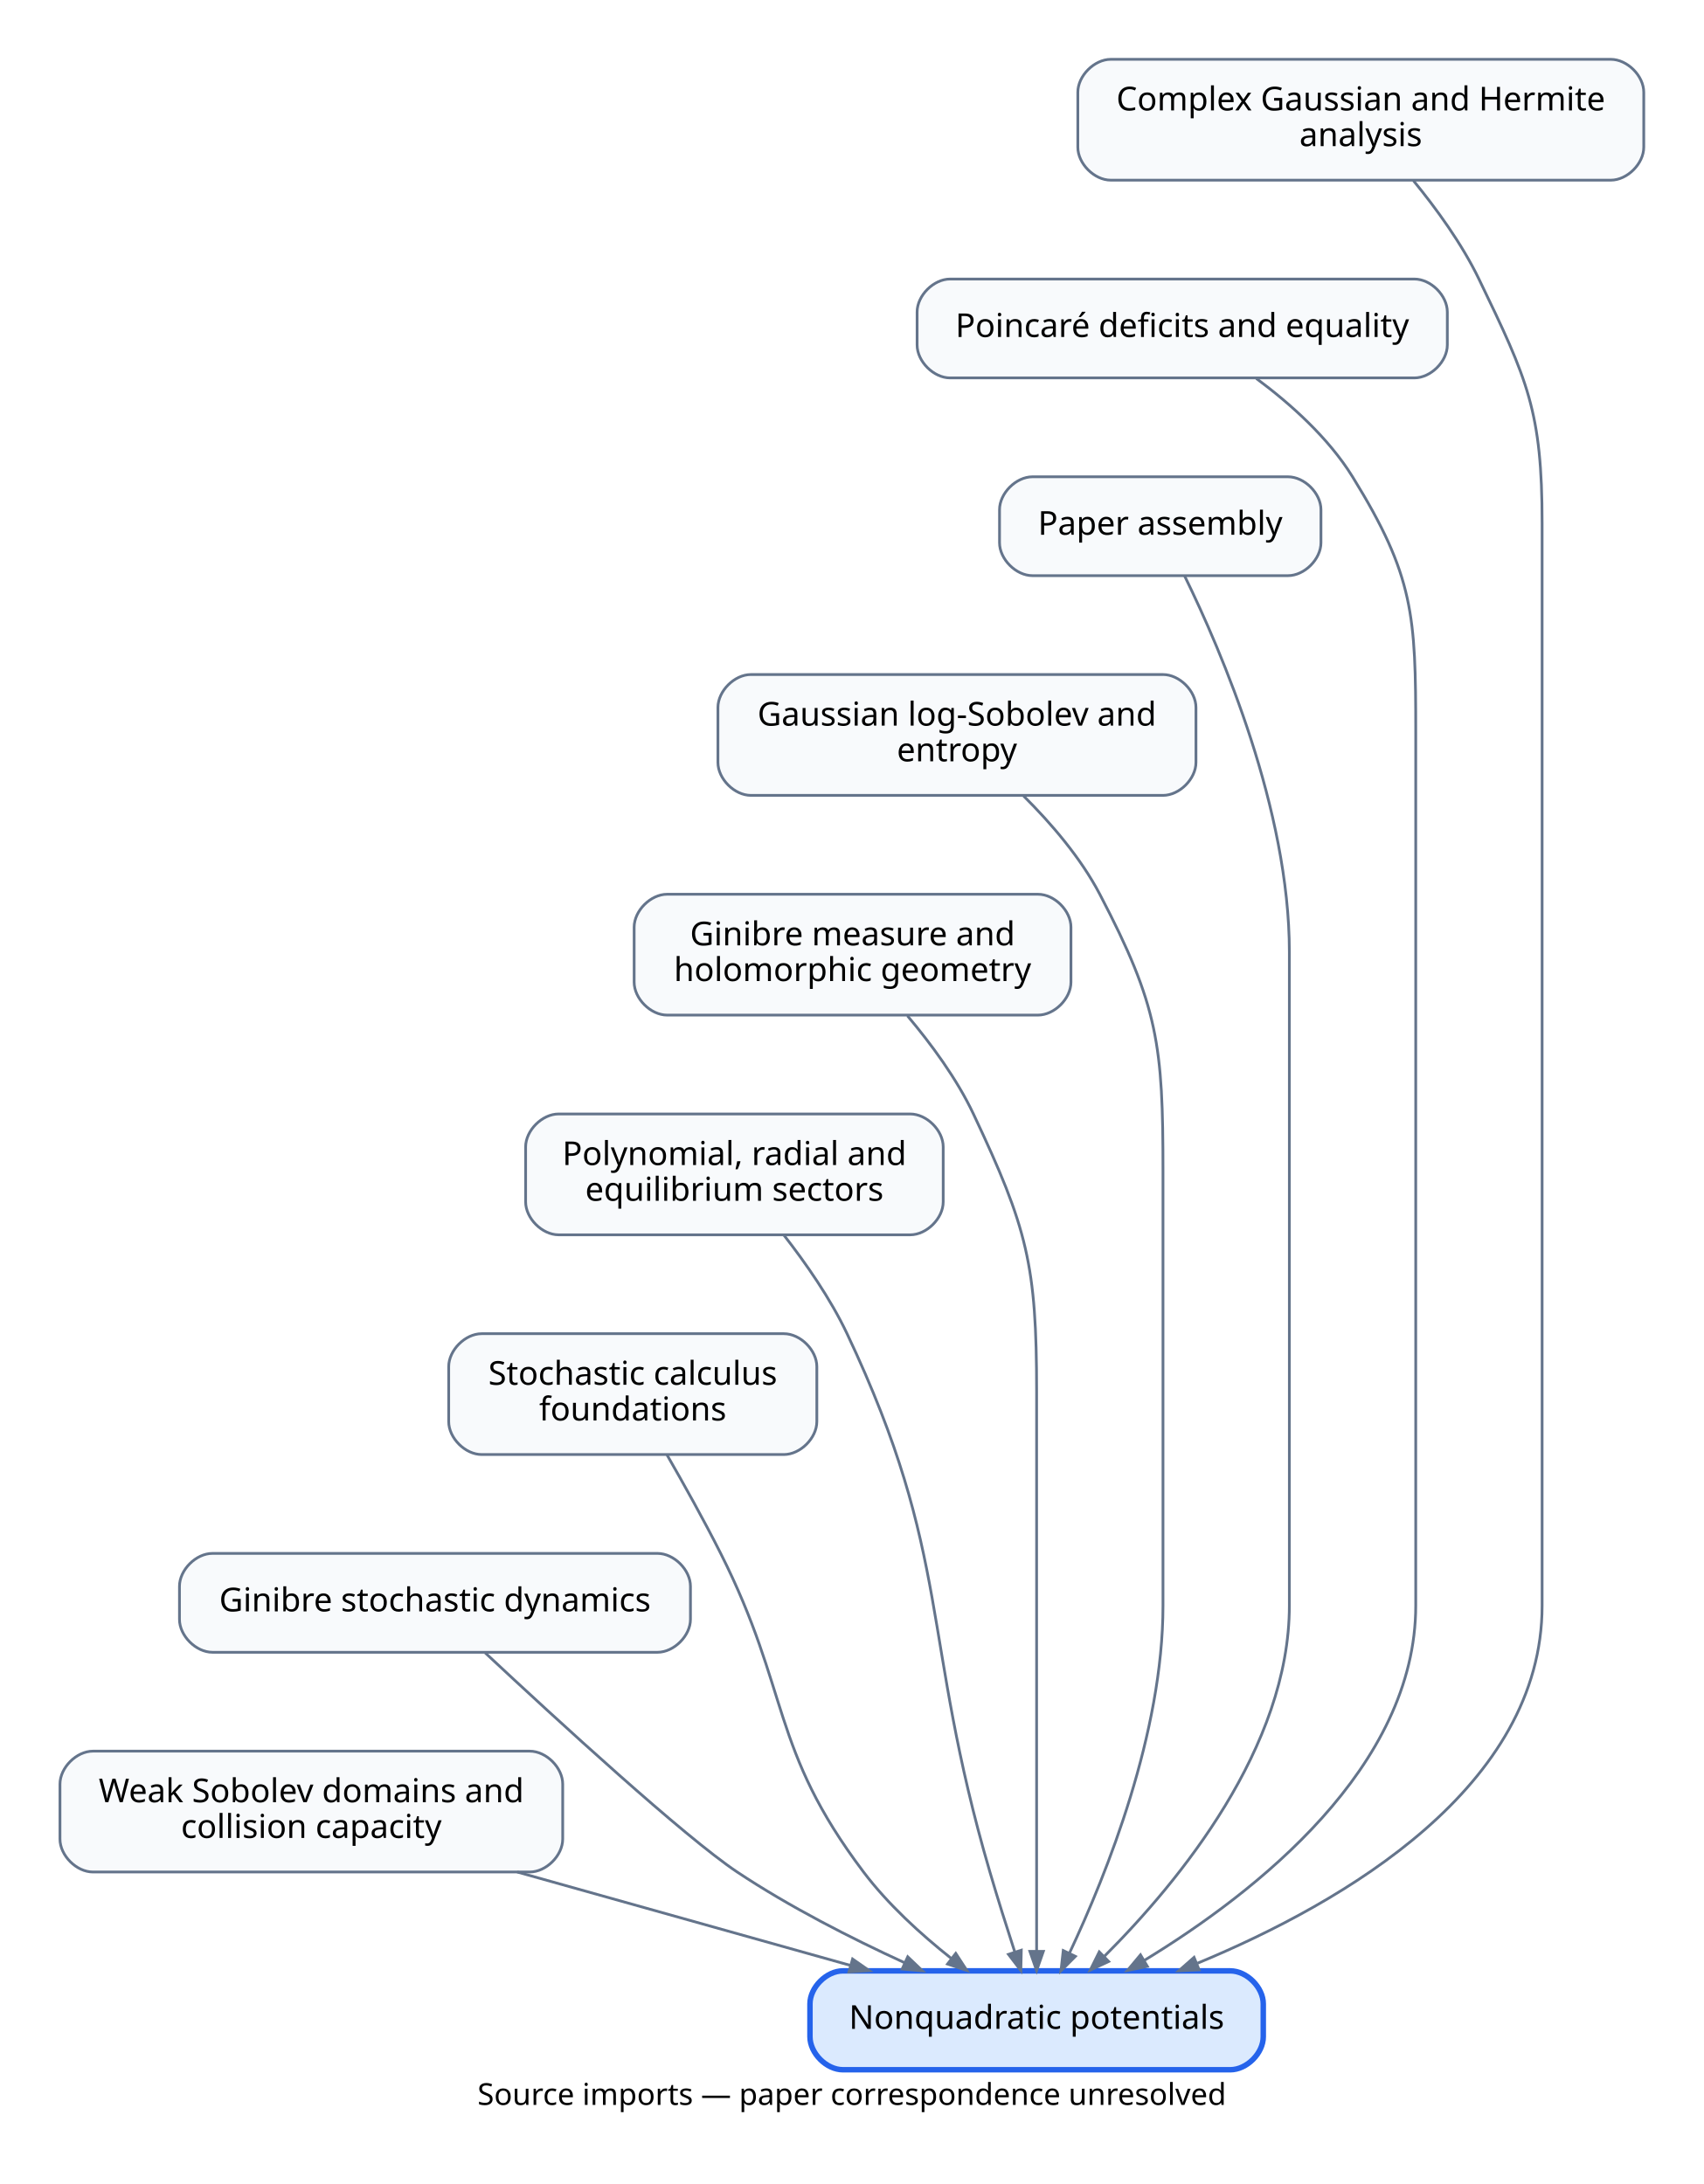
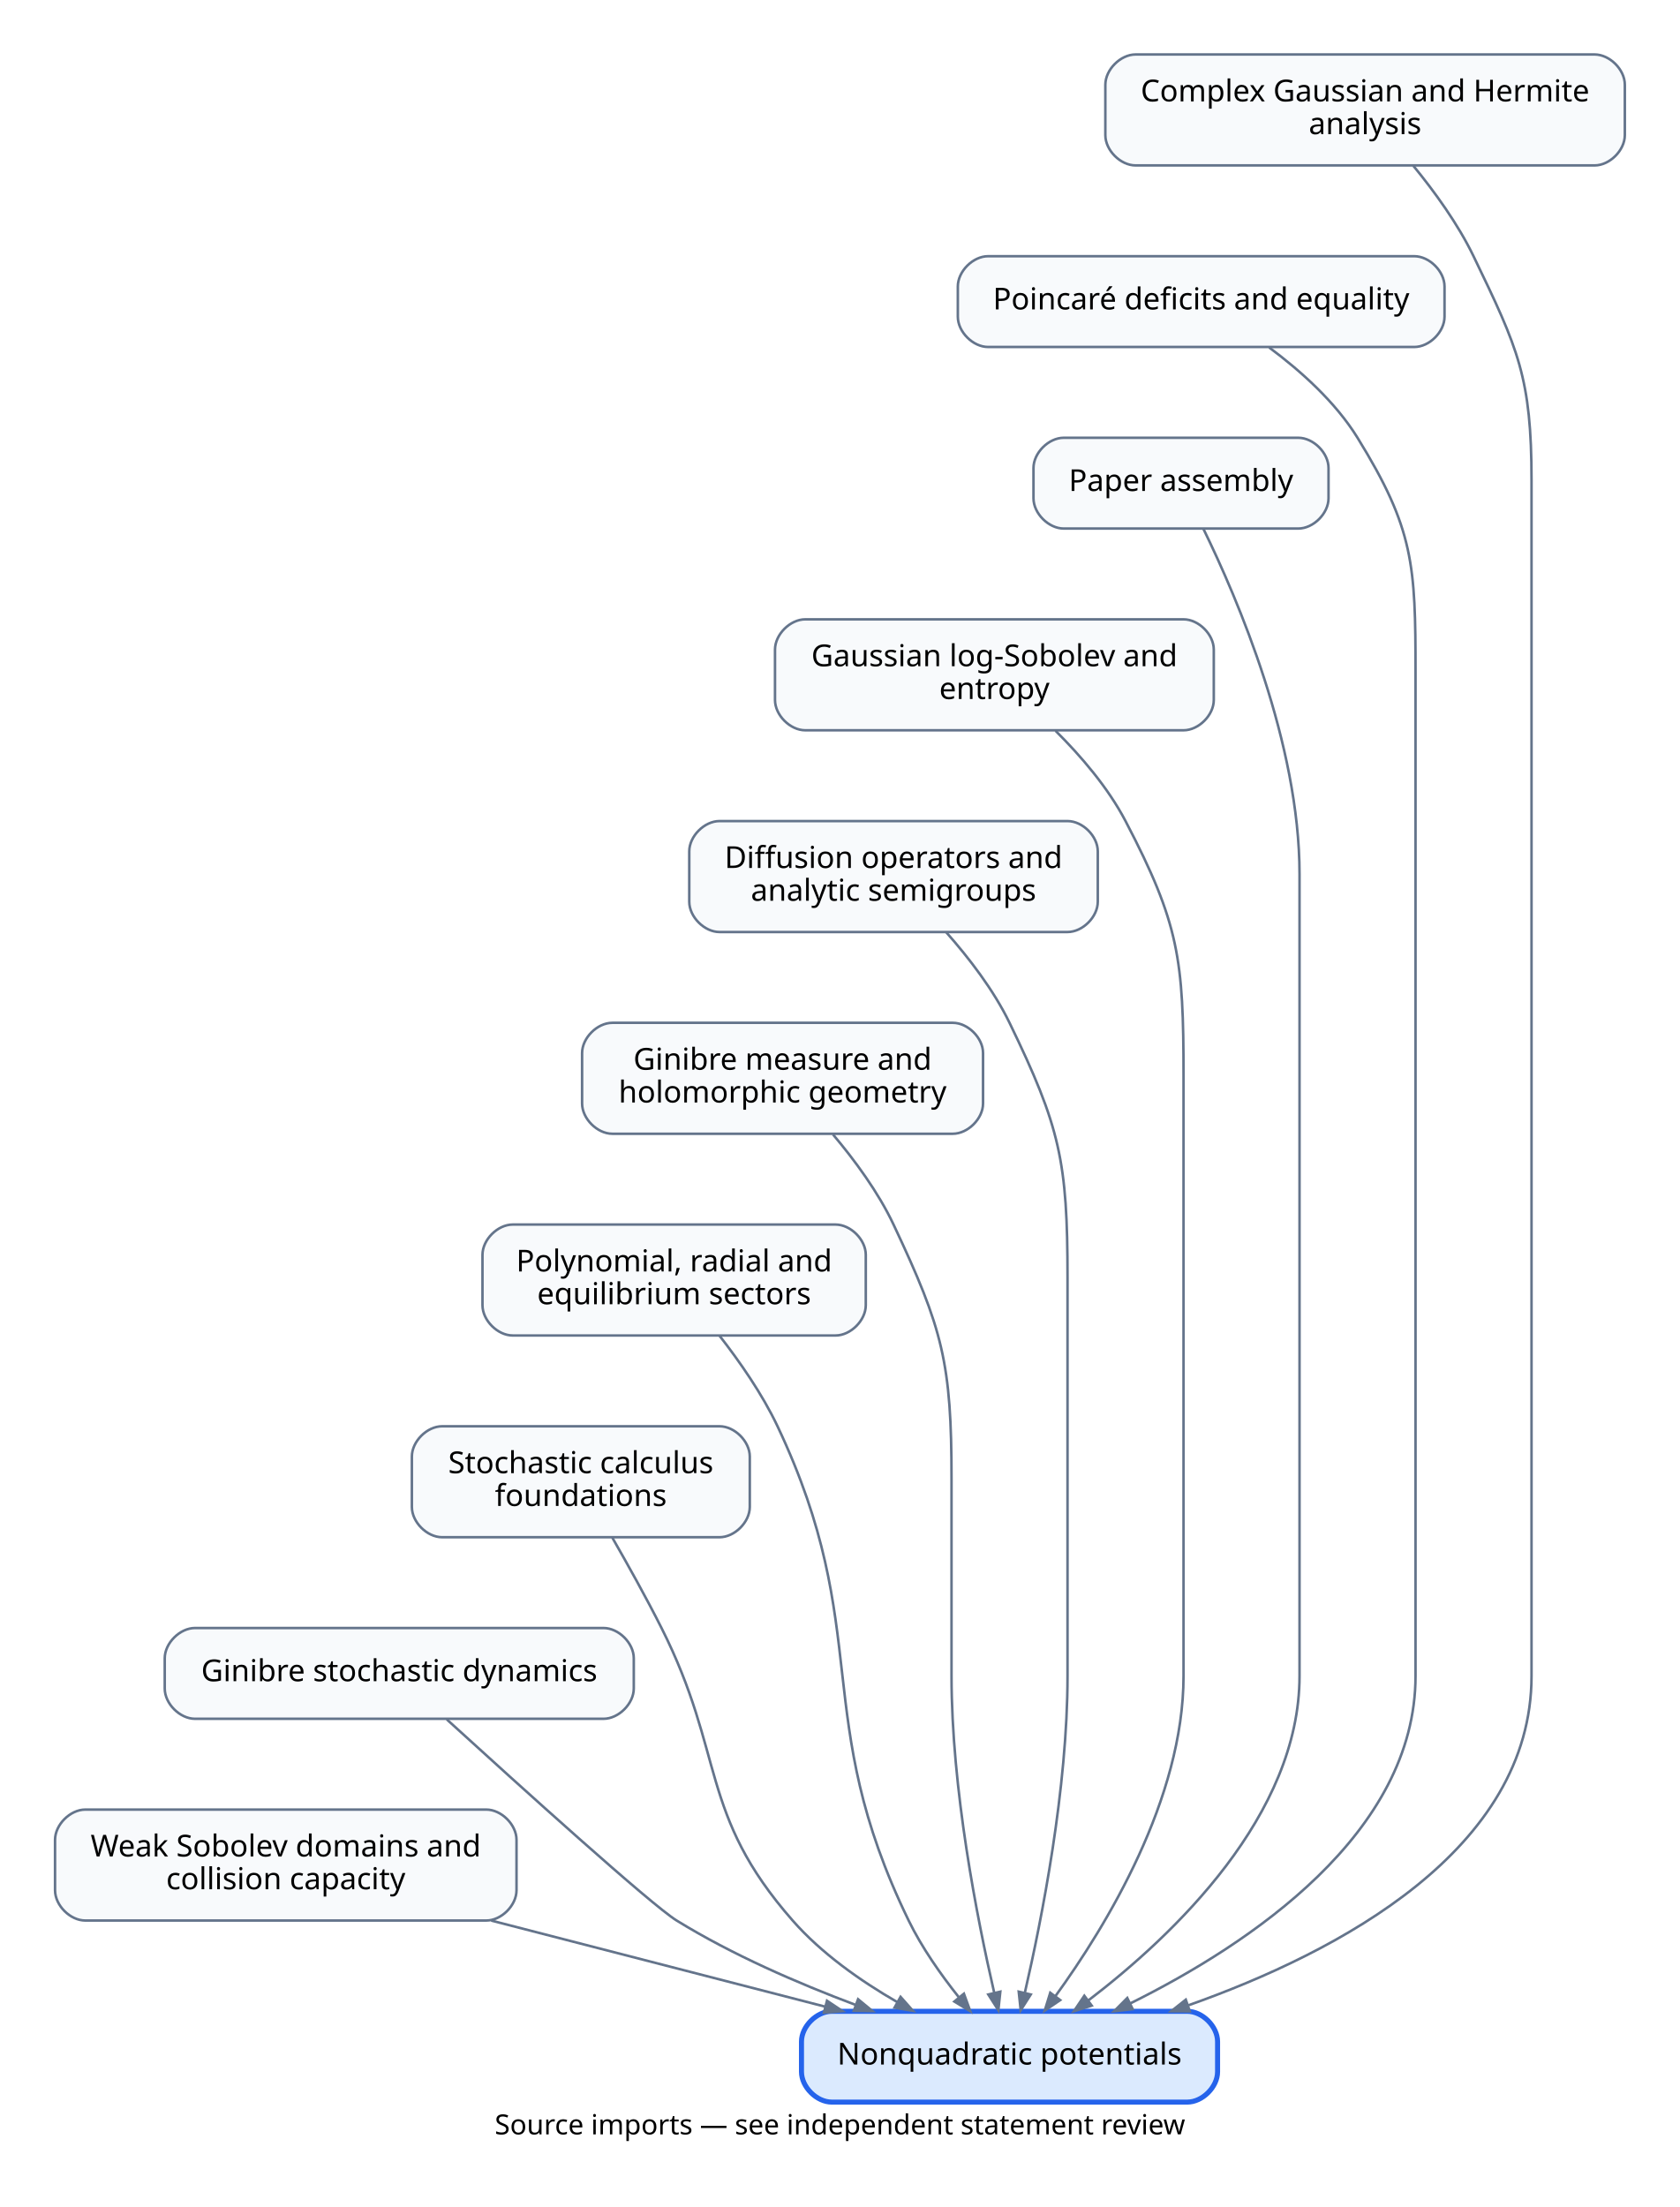
- <svg xmlns="http://www.w3.org/2000/svg" width="620pt" height="795pt" viewBox="0.00 0.00 619.70 795.20">
-   <g id="graph0" class="graph" transform="scale(1 1) rotate(0) translate(21.6 773.6)">
-     <text text-anchor="middle" x="288.25" y="-7.2" font-family="sans-serif" font-size="11.00">Source imports — paper correspondence unresolved</text>
+ <svg xmlns="http://www.w3.org/2000/svg" width="666pt" height="875pt" viewBox="0.00 0.00 665.70 875.20">
+   <g id="graph0" class="graph" transform="scale(1 1) rotate(0) translate(21.6 853.6)">
+     <text text-anchor="middle" x="311.25" y="-7.2" font-family="sans-serif" font-size="11.00">Source imports — see independent statement review</text>
    <g id="node1" class="node">
-       <path fill="#f8fafc" stroke="#64748b" d="M564.5,-752C564.5,-752 382.5,-752 382.5,-752 376.5,-752 370.5,-746 370.5,-740 370.5,-740 370.5,-720 370.5,-720 370.5,-714 376.5,-708 382.5,-708 382.5,-708 564.5,-708 564.5,-708 570.5,-708 576.5,-714 576.5,-720 576.5,-720 576.5,-740 576.5,-740 576.5,-746 570.5,-752 564.5,-752" />
-       <text text-anchor="middle" x="473.5" y="-733.4" font-family="sans-serif" font-size="12.00">Complex Gaussian and Hermite</text>
-       <text text-anchor="middle" x="473.5" y="-720.4" font-family="sans-serif" font-size="12.00">analysis</text>
+       <path fill="#f8fafc" stroke="#64748b" d="M610.5,-832C610.5,-832 428.5,-832 428.5,-832 422.5,-832 416.5,-826 416.5,-820 416.5,-820 416.5,-800 416.5,-800 416.5,-794 422.5,-788 428.5,-788 428.5,-788 610.5,-788 610.5,-788 616.5,-788 622.5,-794 622.5,-800 622.5,-800 622.5,-820 622.5,-820 622.5,-826 616.5,-832 610.5,-832" />
+       <text text-anchor="middle" x="519.5" y="-813.4" font-family="sans-serif" font-size="12.00">Complex Gaussian and Hermite</text>
+       <text text-anchor="middle" x="519.5" y="-800.4" font-family="sans-serif" font-size="12.00">analysis</text>
    </g>
    <g id="node2" class="node">
-       <path fill="#f8fafc" stroke="#64748b" d="M493,-672C493,-672 324,-672 324,-672 318,-672 312,-666 312,-660 312,-660 312,-648 312,-648 312,-642 318,-636 324,-636 324,-636 493,-636 493,-636 499,-636 505,-642 505,-648 505,-648 505,-660 505,-660 505,-666 499,-672 493,-672" />
-       <text text-anchor="middle" x="408.5" y="-650.9" font-family="sans-serif" font-size="12.00">Poincaré deficits and equality</text>
+       <path fill="#f8fafc" stroke="#64748b" d="M539,-752C539,-752 370,-752 370,-752 364,-752 358,-746 358,-740 358,-740 358,-728 358,-728 358,-722 364,-716 370,-716 370,-716 539,-716 539,-716 545,-716 551,-722 551,-728 551,-728 551,-740 551,-740 551,-746 545,-752 539,-752" />
+       <text text-anchor="middle" x="454.5" y="-730.9" font-family="sans-serif" font-size="12.00">Poincaré deficits and equality</text>
    </g>
-     <g id="node10" class="node">
-       <path fill="#dbeafe" stroke="#2563eb" stroke-width="2" d="M426,-56C426,-56 285,-56 285,-56 279,-56 273,-50 273,-44 273,-44 273,-32 273,-32 273,-26 279,-20 285,-20 285,-20 426,-20 426,-20 432,-20 438,-26 438,-32 438,-32 438,-44 438,-44 438,-50 432,-56 426,-56" />
-       <text text-anchor="middle" x="355.5" y="-34.9" font-family="sans-serif" font-size="12.00">Nonquadratic potentials</text>
+     <g id="node11" class="node">
+       <path fill="#dbeafe" stroke="#2563eb" stroke-width="2" d="M449,-56C449,-56 308,-56 308,-56 302,-56 296,-50 296,-44 296,-44 296,-32 296,-32 296,-26 302,-20 308,-20 308,-20 449,-20 449,-20 455,-20 461,-26 461,-32 461,-32 461,-44 461,-44 461,-50 455,-56 449,-56" />
+       <text text-anchor="middle" x="378.5" y="-34.9" font-family="sans-serif" font-size="12.00">Nonquadratic potentials</text>
    </g>
    <g id="edge1" class="edge">
-       <path fill="none" stroke="#64748b" d="M492.63,-707.86C501,-697.64 510.3,-684.84 516.5,-672 534.26,-635.21 539.5,-623.86 539.5,-583 539.5,-583 539.5,-583 539.5,-189 539.5,-123.19 467.92,-81.12 414.05,-58.78" />
-       <polygon fill="#64748b" stroke="#64748b" points="414.65,-56.38 407.24,-56.02 412.81,-60.92 414.65,-56.38" />
+       <path fill="none" stroke="#64748b" d="M538.63,-787.86C547,-777.64 556.3,-764.84 562.5,-752 580.26,-715.21 585.5,-703.86 585.5,-663 585.5,-663 585.5,-663 585.5,-189 585.5,-120.09 509.35,-79.59 449.43,-58.39" />
+       <polygon fill="#64748b" stroke="#64748b" points="449.99,-55.99 442.58,-56.02 448.4,-60.62 449.99,-55.99" />
    </g>
    <g id="node3" class="node">
-       <path fill="#f8fafc" stroke="#64748b" d="M447,-600C447,-600 354,-600 354,-600 348,-600 342,-594 342,-588 342,-588 342,-576 342,-576 342,-570 348,-564 354,-564 354,-564 447,-564 447,-564 453,-564 459,-570 459,-576 459,-576 459,-588 459,-588 459,-594 453,-600 447,-600" />
-       <text text-anchor="middle" x="400.5" y="-578.9" font-family="sans-serif" font-size="12.00">Paper assembly</text>
+       <path fill="#f8fafc" stroke="#64748b" d="M493,-680C493,-680 400,-680 400,-680 394,-680 388,-674 388,-668 388,-668 388,-656 388,-656 388,-650 394,-644 400,-644 400,-644 493,-644 493,-644 499,-644 505,-650 505,-656 505,-656 505,-668 505,-668 505,-674 499,-680 493,-680" />
+       <text text-anchor="middle" x="446.5" y="-658.9" font-family="sans-serif" font-size="12.00">Paper assembly</text>
    </g>
    <g id="edge2" class="edge">
-       <path fill="none" stroke="#64748b" d="M435.47,-635.8C447.87,-626.59 461.72,-614.22 470.5,-600 492.86,-563.77 493.5,-549.58 493.5,-507 493.5,-507 493.5,-507 493.5,-189 493.5,-130.27 435.49,-84.64 394.69,-59.81" />
-       <polygon fill="#64748b" stroke="#64748b" points="395.82,-57.63 388.55,-56.15 393.31,-61.84 395.82,-57.63" />
+       <path fill="none" stroke="#64748b" d="M481.47,-715.8C493.87,-706.59 507.72,-694.22 516.5,-680 538.86,-643.77 539.5,-629.58 539.5,-587 539.5,-587 539.5,-587 539.5,-189 539.5,-126.61 473.97,-82.77 426.53,-59.21" />
+       <polygon fill="#64748b" stroke="#64748b" points="427.33,-56.88 419.96,-56.02 425.19,-61.29 427.33,-56.88" />
    </g>
    <g id="node4" class="node">
-       <path fill="#f8fafc" stroke="#64748b" d="M401.5,-528C401.5,-528 251.5,-528 251.5,-528 245.5,-528 239.5,-522 239.5,-516 239.5,-516 239.5,-496 239.5,-496 239.5,-490 245.5,-484 251.5,-484 251.5,-484 401.5,-484 401.5,-484 407.5,-484 413.5,-490 413.5,-496 413.5,-496 413.5,-516 413.5,-516 413.5,-522 407.5,-528 401.5,-528" />
-       <text text-anchor="middle" x="326.5" y="-509.4" font-family="sans-serif" font-size="12.00">Gaussian log-Sobolev and</text>
-       <text text-anchor="middle" x="326.5" y="-496.4" font-family="sans-serif" font-size="12.00">entropy</text>
+       <path fill="#f8fafc" stroke="#64748b" d="M447.5,-608C447.5,-608 297.5,-608 297.5,-608 291.5,-608 285.5,-602 285.5,-596 285.5,-596 285.5,-576 285.5,-576 285.5,-570 291.5,-564 297.5,-564 297.5,-564 447.5,-564 447.5,-564 453.5,-564 459.5,-570 459.5,-576 459.5,-576 459.5,-596 459.5,-596 459.5,-602 453.5,-608 447.5,-608" />
+       <text text-anchor="middle" x="372.5" y="-589.4" font-family="sans-serif" font-size="12.00">Gaussian log-Sobolev and</text>
+       <text text-anchor="middle" x="372.5" y="-576.4" font-family="sans-serif" font-size="12.00">entropy</text>
    </g>
    <g id="edge3" class="edge">
-       <path fill="none" stroke="#64748b" d="M409.34,-563.97C422.96,-536.11 447.5,-478.71 447.5,-427 447.5,-427 447.5,-427 447.5,-189 447.5,-137.45 407.52,-88.68 380.28,-61.43" />
-       <polygon fill="#64748b" stroke="#64748b" points="381.73,-59.42 375.01,-56.27 378.3,-62.92 381.73,-59.42" />
+       <path fill="none" stroke="#64748b" d="M455.34,-643.97C468.96,-616.11 493.5,-558.71 493.5,-507 493.5,-507 493.5,-507 493.5,-189 493.5,-133.78 443.82,-86.35 409.76,-60.32" />
+       <polygon fill="#64748b" stroke="#64748b" points="411.09,-58.26 404.02,-56.02 408.16,-62.18 411.09,-58.26" />
    </g>
    <g id="node5" class="node">
+       <path fill="#f8fafc" stroke="#64748b" d="M401.5,-528C401.5,-528 263.5,-528 263.5,-528 257.5,-528 251.5,-522 251.5,-516 251.5,-516 251.5,-496 251.5,-496 251.5,-490 257.5,-484 263.5,-484 263.5,-484 401.5,-484 401.5,-484 407.5,-484 413.5,-490 413.5,-496 413.5,-496 413.5,-516 413.5,-516 413.5,-522 407.5,-528 401.5,-528" />
+       <text text-anchor="middle" x="332.5" y="-509.4" font-family="sans-serif" font-size="12.00">Diffusion operators and</text>
+       <text text-anchor="middle" x="332.5" y="-496.4" font-family="sans-serif" font-size="12.00">analytic semigroups</text>
+     </g>
+     <g id="edge4" class="edge">
+       <path fill="none" stroke="#64748b" d="M396.75,-563.8C406.73,-553.87 417.55,-541.3 424.5,-528 445.83,-487.2 447.5,-473.04 447.5,-427 447.5,-427 447.5,-427 447.5,-189 447.5,-140.29 417.1,-90.16 396.66,-61.96" />
+       <polygon fill="#64748b" stroke="#64748b" points="398.59,-60.45 392.46,-56.28 394.65,-63.36 398.59,-60.45" />
+     </g>
+     <g id="node6" class="node">
      <path fill="#f8fafc" stroke="#64748b" d="M356,-448C356,-448 221,-448 221,-448 215,-448 209,-442 209,-436 209,-436 209,-416 209,-416 209,-410 215,-404 221,-404 221,-404 356,-404 356,-404 362,-404 368,-410 368,-416 368,-416 368,-436 368,-436 368,-442 362,-448 356,-448" />
      <text text-anchor="middle" x="288.5" y="-429.4" font-family="sans-serif" font-size="12.00">Ginibre measure and</text>
      <text text-anchor="middle" x="288.5" y="-416.4" font-family="sans-serif" font-size="12.00">holomorphic geometry</text>
    </g>
-     <g id="edge4" class="edge">
-       <path fill="none" stroke="#64748b" d="M350.75,-483.8C360.73,-473.87 371.55,-461.3 378.5,-448 399.83,-407.2 401.5,-393.04 401.5,-347 401.5,-347 401.5,-347 401.5,-189 401.5,-142.6 381.13,-91.54 367.5,-62.56" />
-       <polygon fill="#64748b" stroke="#64748b" points="369.61,-61.28 364.37,-56.03 365.19,-63.4 369.61,-61.28" />
+     <g id="edge5" class="edge">
+       <path fill="none" stroke="#64748b" d="M353.42,-483.88C362.36,-473.77 372.18,-461.04 378.5,-448 398.59,-406.57 401.5,-393.04 401.5,-347 401.5,-347 401.5,-347 401.5,-189 401.5,-144.31 391.4,-92.99 384.59,-63.44" />
+       <polygon fill="#64748b" stroke="#64748b" points="386.92,-62.67 382.93,-56.42 382.15,-63.79 386.92,-62.67" />
    </g>
-     <g id="node6" class="node">
+     <g id="node7" class="node">
      <path fill="#f8fafc" stroke="#64748b" d="M309.5,-368C309.5,-368 181.5,-368 181.5,-368 175.5,-368 169.5,-362 169.5,-356 169.5,-356 169.5,-336 169.5,-336 169.5,-330 175.5,-324 181.5,-324 181.5,-324 309.5,-324 309.5,-324 315.5,-324 321.5,-330 321.5,-336 321.5,-336 321.5,-356 321.5,-356 321.5,-362 315.5,-368 309.5,-368" />
      <text text-anchor="middle" x="245.5" y="-349.4" font-family="sans-serif" font-size="12.00">Polynomial, radial and</text>
      <text text-anchor="middle" x="245.5" y="-336.4" font-family="sans-serif" font-size="12.00">equilibrium sectors</text>
    </g>
-     <g id="edge5" class="edge">
-       <path fill="none" stroke="#64748b" d="M308.48,-403.74C317.03,-393.6 326.42,-380.89 332.5,-368 352.14,-326.36 355.5,-313.04 355.5,-267 355.5,-267 355.5,-267 355.5,-189 355.5,-144.59 355.5,-92.78 355.5,-63.14" />
-       <polygon fill="#64748b" stroke="#64748b" points="357.95,-63.1 355.5,-56.1 353.05,-63.1 357.95,-63.1" />
+     <g id="edge6" class="edge">
+       <path fill="none" stroke="#64748b" d="M308.48,-403.74C317.03,-393.6 326.42,-380.89 332.5,-368 352.14,-326.36 355.5,-313.04 355.5,-267 355.5,-267 355.5,-267 355.5,-189 355.5,-144.31 365.6,-92.99 372.41,-63.44" />
+       <polygon fill="#64748b" stroke="#64748b" points="374.85,-63.79 374.07,-56.42 370.08,-62.67 374.85,-63.79" />
    </g>
-     <g id="node7" class="node">
+     <g id="node8" class="node">
      <path fill="#f8fafc" stroke="#64748b" d="M263.5,-288C263.5,-288 153.5,-288 153.5,-288 147.5,-288 141.5,-282 141.5,-276 141.5,-276 141.5,-256 141.5,-256 141.5,-250 147.5,-244 153.5,-244 153.5,-244 263.5,-244 263.5,-244 269.5,-244 275.5,-250 275.5,-256 275.5,-256 275.5,-276 275.5,-276 275.5,-282 269.5,-288 263.5,-288" />
      <text text-anchor="middle" x="208.5" y="-269.4" font-family="sans-serif" font-size="12.00">Stochastic calculus</text>
      <text text-anchor="middle" x="208.5" y="-256.4" font-family="sans-serif" font-size="12.00">foundations</text>
    </g>
-     <g id="edge6" class="edge">
-       <path fill="none" stroke="#64748b" d="M263.45,-323.97C271.47,-313.69 280.46,-300.78 286.5,-288 325.01,-206.52 313.17,-178.49 338.5,-92 341.31,-82.39 344.63,-71.88 347.59,-62.77" />
-       <polygon fill="#64748b" stroke="#64748b" points="349.92,-63.53 349.76,-56.12 345.26,-62.01 349.92,-63.53" />
+     <g id="edge7" class="edge">
+       <path fill="none" stroke="#64748b" d="M263.45,-323.97C271.47,-313.69 280.46,-300.78 286.5,-288 325.01,-206.52 299.06,-173.04 338.5,-92 343.71,-81.29 351.24,-70.58 358.36,-61.63" />
+       <polygon fill="#64748b" stroke="#64748b" points="360.41,-62.99 362.95,-56.02 356.62,-59.88 360.41,-62.99" />
    </g>
-     <g id="node8" class="node">
+     <g id="node9" class="node">
      <path fill="#f8fafc" stroke="#64748b" d="M217.5,-208C217.5,-208 55.5,-208 55.5,-208 49.5,-208 43.5,-202 43.5,-196 43.5,-196 43.5,-184 43.5,-184 43.5,-178 49.5,-172 55.5,-172 55.5,-172 217.5,-172 217.5,-172 223.5,-172 229.5,-178 229.5,-184 229.5,-184 229.5,-196 229.5,-196 229.5,-202 223.5,-208 217.5,-208" />
      <text text-anchor="middle" x="136.5" y="-186.9" font-family="sans-serif" font-size="12.00">Ginibre stochastic dynamics</text>
    </g>
-     <g id="edge7" class="edge">
-       <path fill="none" stroke="#64748b" d="M220.97,-243.86C227.08,-233.23 234.43,-220.06 240.5,-208 265.91,-157.54 258.47,-137.1 292.5,-92 301.37,-80.24 313.31,-69.36 324.4,-60.56" />
-       <polygon fill="#64748b" stroke="#64748b" points="326.07,-62.37 330.11,-56.15 323.07,-58.49 326.07,-62.37" />
+     <g id="edge8" class="edge">
+       <path fill="none" stroke="#64748b" d="M220.97,-243.86C227.08,-233.23 234.43,-220.06 240.5,-208 265.91,-157.54 255.25,-134.48 292.5,-92 303.93,-78.96 319.36,-68.09 334,-59.65" />
+       <polygon fill="#64748b" stroke="#64748b" points="335.29,-61.74 340.21,-56.19 332.9,-57.46 335.29,-61.74" />
    </g>
-     <g id="node9" class="node">
+     <g id="node10" class="node">
      <path fill="#f8fafc" stroke="#64748b" d="M171,-136C171,-136 12,-136 12,-136 6,-136 0,-130 0,-124 0,-124 0,-104 0,-104 0,-98 6,-92 12,-92 12,-92 171,-92 171,-92 177,-92 183,-98 183,-104 183,-104 183,-124 183,-124 183,-130 177,-136 171,-136" />
      <text text-anchor="middle" x="91.5" y="-117.4" font-family="sans-serif" font-size="12.00">Weak Sobolev domains and</text>
      <text text-anchor="middle" x="91.5" y="-104.4" font-family="sans-serif" font-size="12.00">collision capacity</text>
    </g>
-     <g id="edge8" class="edge">
-       <path fill="none" stroke="#64748b" d="M154.79,-171.79C180.79,-147.5 227.43,-104.7 246.5,-92 265.46,-79.37 287.88,-67.94 307.44,-58.96" />
-       <polygon fill="#64748b" stroke="#64748b" points="308.59,-61.13 313.95,-56.01 306.56,-56.67 308.59,-61.13" />
+     <g id="edge9" class="edge">
+       <path fill="none" stroke="#64748b" d="M155.34,-171.76C184.06,-145.57 236.53,-98.14 246.5,-92 268.41,-78.5 294.36,-67.21 317.42,-58.56" />
+       <polygon fill="#64748b" stroke="#64748b" points="318.44,-60.8 324.16,-56.08 316.75,-56.2 318.44,-60.8" />
    </g>
-     <g id="edge9" class="edge">
-       <path fill="none" stroke="#64748b" d="M166.45,-91.99C204.62,-81.29 250.68,-68.38 287.77,-57.98" />
-       <polygon fill="#64748b" stroke="#64748b" points="288.51,-60.32 294.59,-56.07 287.19,-55.6 288.51,-60.32" />
+     <g id="edge10" class="edge">
+       <path fill="none" stroke="#64748b" d="M172.97,-91.99C214.65,-81.25 264.96,-68.28 305.37,-57.85" />
+       <polygon fill="#64748b" stroke="#64748b" points="306.12,-60.19 312.28,-56.07 304.89,-55.45 306.12,-60.19" />
    </g>
  </g>
</svg>
